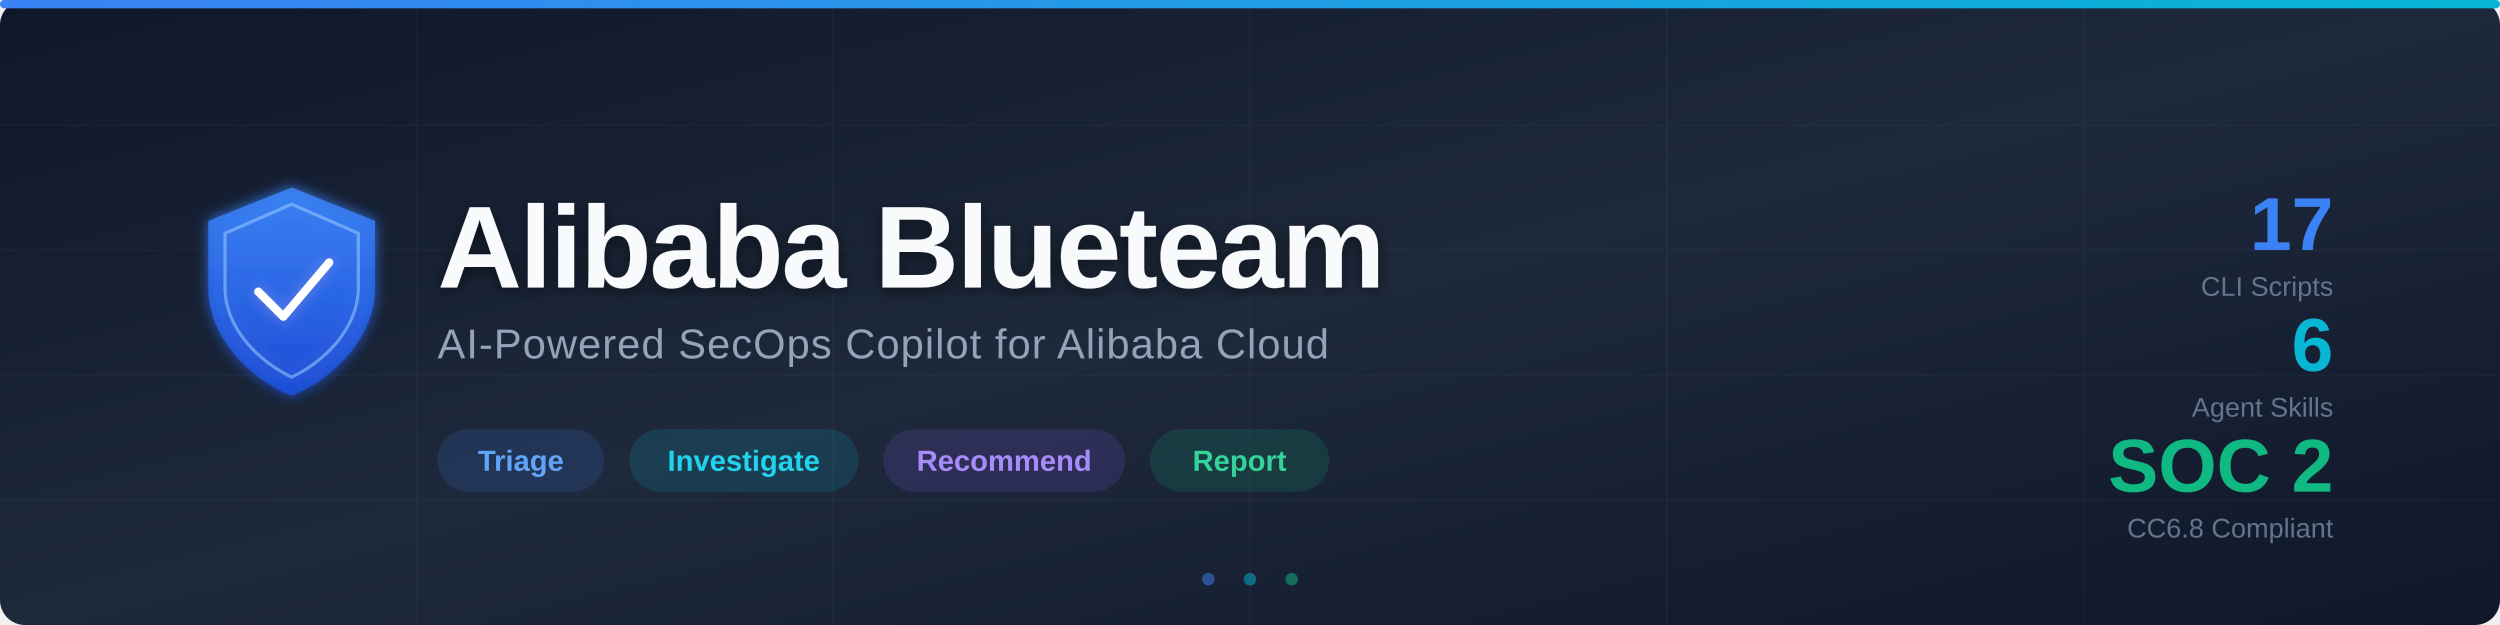
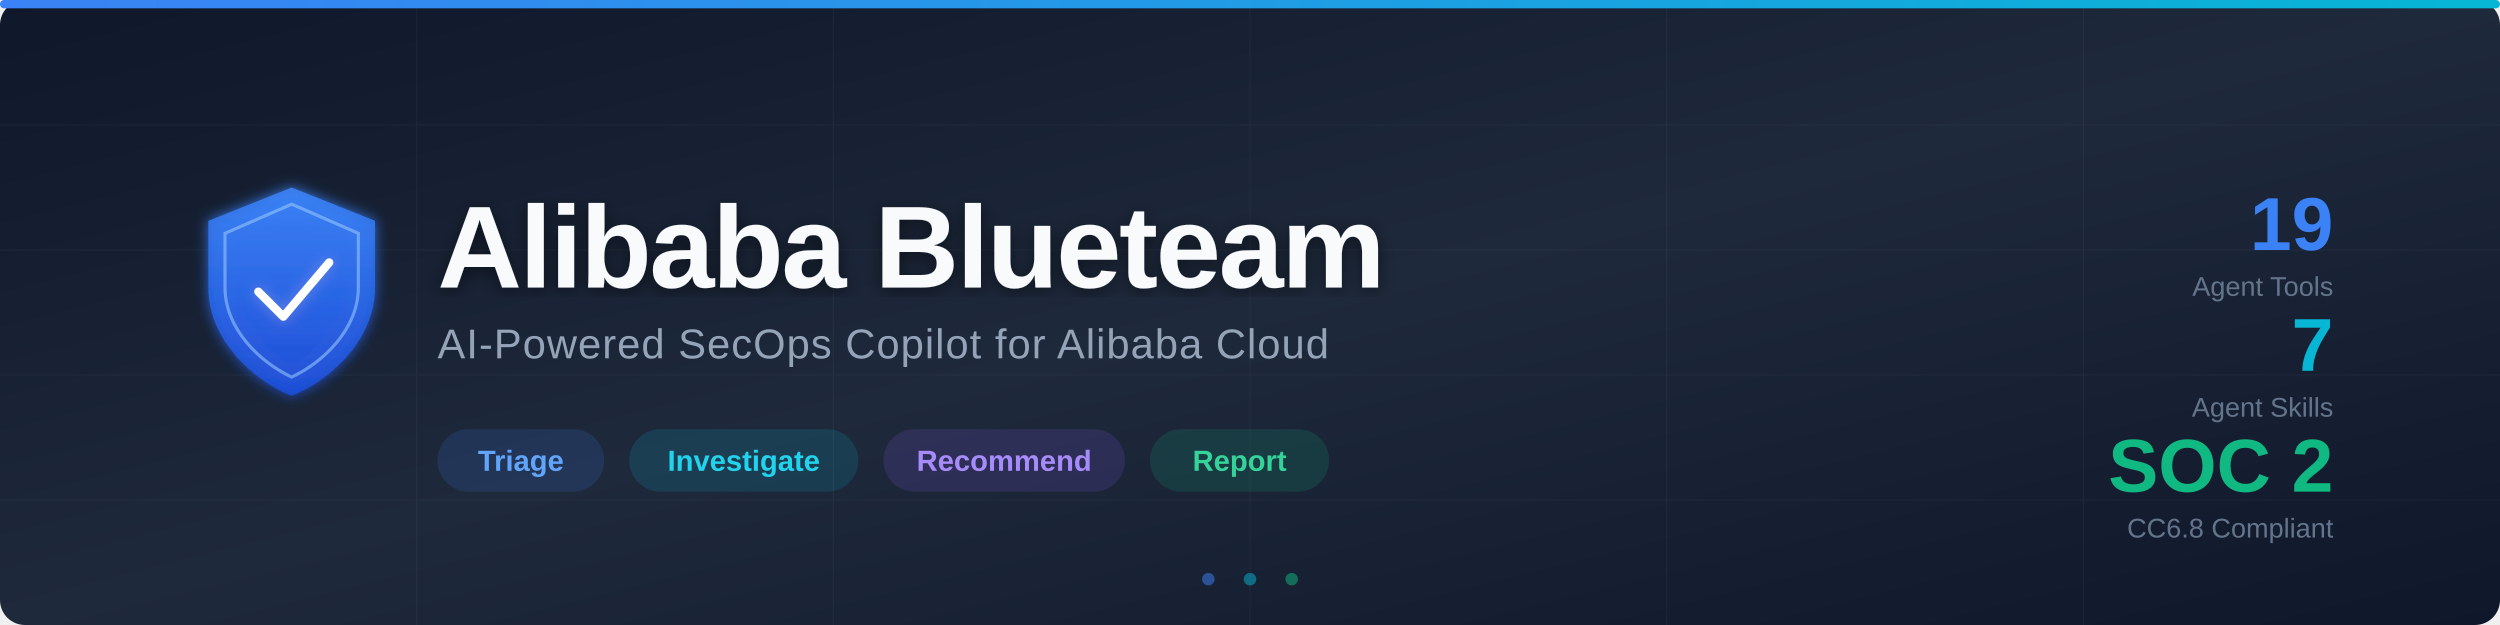
<svg xmlns="http://www.w3.org/2000/svg" viewBox="0 0 1200 300" width="1200" height="300">
  <defs>
    <linearGradient id="bg" x1="0%" y1="0%" x2="100%" y2="100%">
      <stop offset="0%" style="stop-color:#0f172a" />
      <stop offset="50%" style="stop-color:#1e293b" />
      <stop offset="100%" style="stop-color:#0f172a" />
    </linearGradient>
    <linearGradient id="accent" x1="0%" y1="0%" x2="100%" y2="0%">
      <stop offset="0%" style="stop-color:#3b82f6" />
      <stop offset="100%" style="stop-color:#06b6d4" />
    </linearGradient>
    <linearGradient id="shieldGrad" x1="0%" y1="0%" x2="0%" y2="100%">
      <stop offset="0%" style="stop-color:#3b82f6" />
      <stop offset="100%" style="stop-color:#1d4ed8" />
    </linearGradient>
    <filter id="glow">
      <feGaussianBlur stdDeviation="3" result="blur" />
      <feMerge>
        <feMergeNode in="blur" />
        <feMergeNode in="SourceGraphic" />
      </feMerge>
    </filter>
    <filter id="textShadow">
      <feDropShadow dx="0" dy="2" stdDeviation="4" flood-color="#000" flood-opacity="0.5" />
    </filter>
  </defs>
  <rect width="1200" height="300" fill="url(#bg)" rx="12" />
  <g opacity="0.04" stroke="#fff" stroke-width="0.5">
    <line x1="0" y1="60" x2="1200" y2="60" />
    <line x1="0" y1="120" x2="1200" y2="120" />
    <line x1="0" y1="180" x2="1200" y2="180" />
    <line x1="0" y1="240" x2="1200" y2="240" />
    <line x1="200" y1="0" x2="200" y2="300" />
    <line x1="400" y1="0" x2="400" y2="300" />
    <line x1="600" y1="0" x2="600" y2="300" />
    <line x1="800" y1="0" x2="800" y2="300" />
    <line x1="1000" y1="0" x2="1000" y2="300" />
  </g>
  <rect x="0" y="0" width="1200" height="4" fill="url(#accent)" rx="2" />
  <g transform="translate(100, 90)" filter="url(#glow)">
    <path d="M40 0 L80 16 L80 48 C80 72 60 92 40 100 C20 92 0 72 0 48 L0 16 Z" fill="url(#shieldGrad)" opacity="0.9" />
    <path d="M40 8 L72 22 L72 48 C72 68 55 84 40 91 C25 84 8 68 8 48 L8 22 Z" fill="none" stroke="#93c5fd" stroke-width="1.5" opacity="0.6" />
    <path d="M24 50 L36 62 L58 36" fill="none" stroke="#fff" stroke-width="4" stroke-linecap="round" stroke-linejoin="round" />
  </g>
  <text x="210" y="138" font-family="'SF Pro Display', 'Segoe UI', 'Helvetica Neue', Arial, sans-serif" font-size="56" font-weight="700" fill="#f8fafc" filter="url(#textShadow)" letter-spacing="-1">
    Alibaba Blueteam
  </text>
  <text x="210" y="172" font-family="'SF Pro Display', 'Segoe UI', 'Helvetica Neue', Arial, sans-serif" font-size="20" fill="#94a3b8" letter-spacing="0.5">
    AI-Powered SecOps Copilot for Alibaba Cloud
  </text>
  <line x1="210" y1="190" x2="620" y2="190" stroke="url(#accent)" stroke-width="2" opacity="0.4" />
  <g font-family="'SF Pro Display', 'Segoe UI', 'Helvetica Neue', Arial, sans-serif" font-size="14" font-weight="600">
    <rect x="210" y="206" width="80" height="30" rx="15" fill="#3b82f6" opacity="0.15" />
    <text x="250" y="226" fill="#60a5fa" text-anchor="middle">Triage</text>
    <rect x="302" y="206" width="110" height="30" rx="15" fill="#06b6d4" opacity="0.15" />
    <text x="357" y="226" fill="#22d3ee" text-anchor="middle">Investigate</text>
    <rect x="424" y="206" width="116" height="30" rx="15" fill="#8b5cf6" opacity="0.15" />
    <text x="482" y="226" fill="#a78bfa" text-anchor="middle">Recommend</text>
    <rect x="552" y="206" width="86" height="30" rx="15" fill="#10b981" opacity="0.15" />
    <text x="595" y="226" fill="#34d399" text-anchor="middle">Report</text>
  </g>
  <g font-family="'SF Pro Display', 'Segoe UI', 'Helvetica Neue', Arial, sans-serif" text-anchor="end">
-     <text x="1120" y="120" font-size="36" font-weight="700" fill="#3b82f6">17</text>
-     <text x="1120" y="142" font-size="13" fill="#64748b">CLI Scripts</text>
-     <text x="1120" y="178" font-size="36" font-weight="700" fill="#06b6d4">6</text>
+     <text x="1120" y="120" font-size="36" font-weight="700" fill="#3b82f6">19</text>
+     <text x="1120" y="142" font-size="13" fill="#64748b">Agent Tools</text>
+     <text x="1120" y="178" font-size="36" font-weight="700" fill="#06b6d4">7</text>
    <text x="1120" y="200" font-size="13" fill="#64748b">Agent Skills</text>
    <text x="1120" y="236" font-size="36" font-weight="700" fill="#10b981">SOC 2</text>
    <text x="1120" y="258" font-size="13" fill="#64748b">CC6.8 Compliant</text>
  </g>
  <circle cx="580" cy="278" r="3" fill="#3b82f6" opacity="0.5" />
  <circle cx="600" cy="278" r="3" fill="#06b6d4" opacity="0.5" />
  <circle cx="620" cy="278" r="3" fill="#10b981" opacity="0.5" />
</svg>
